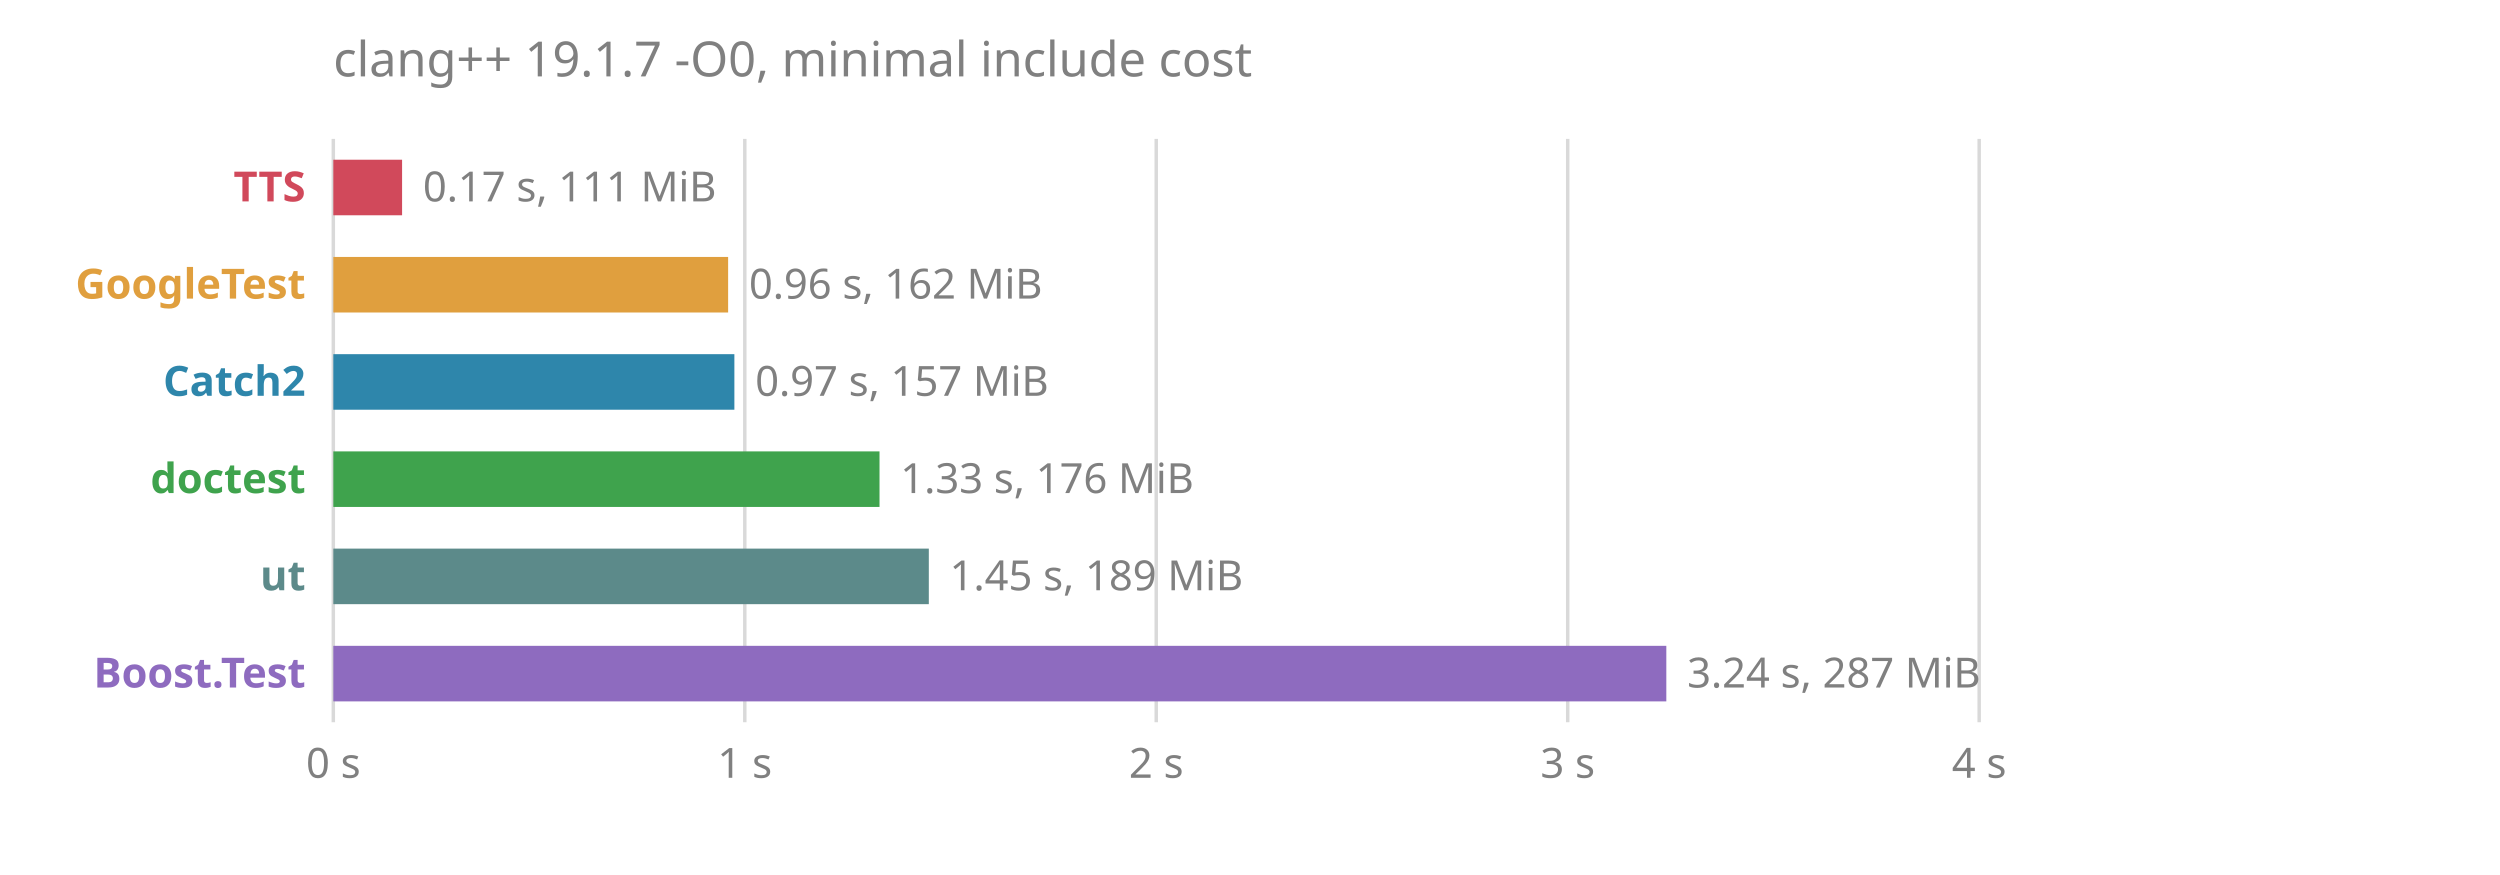
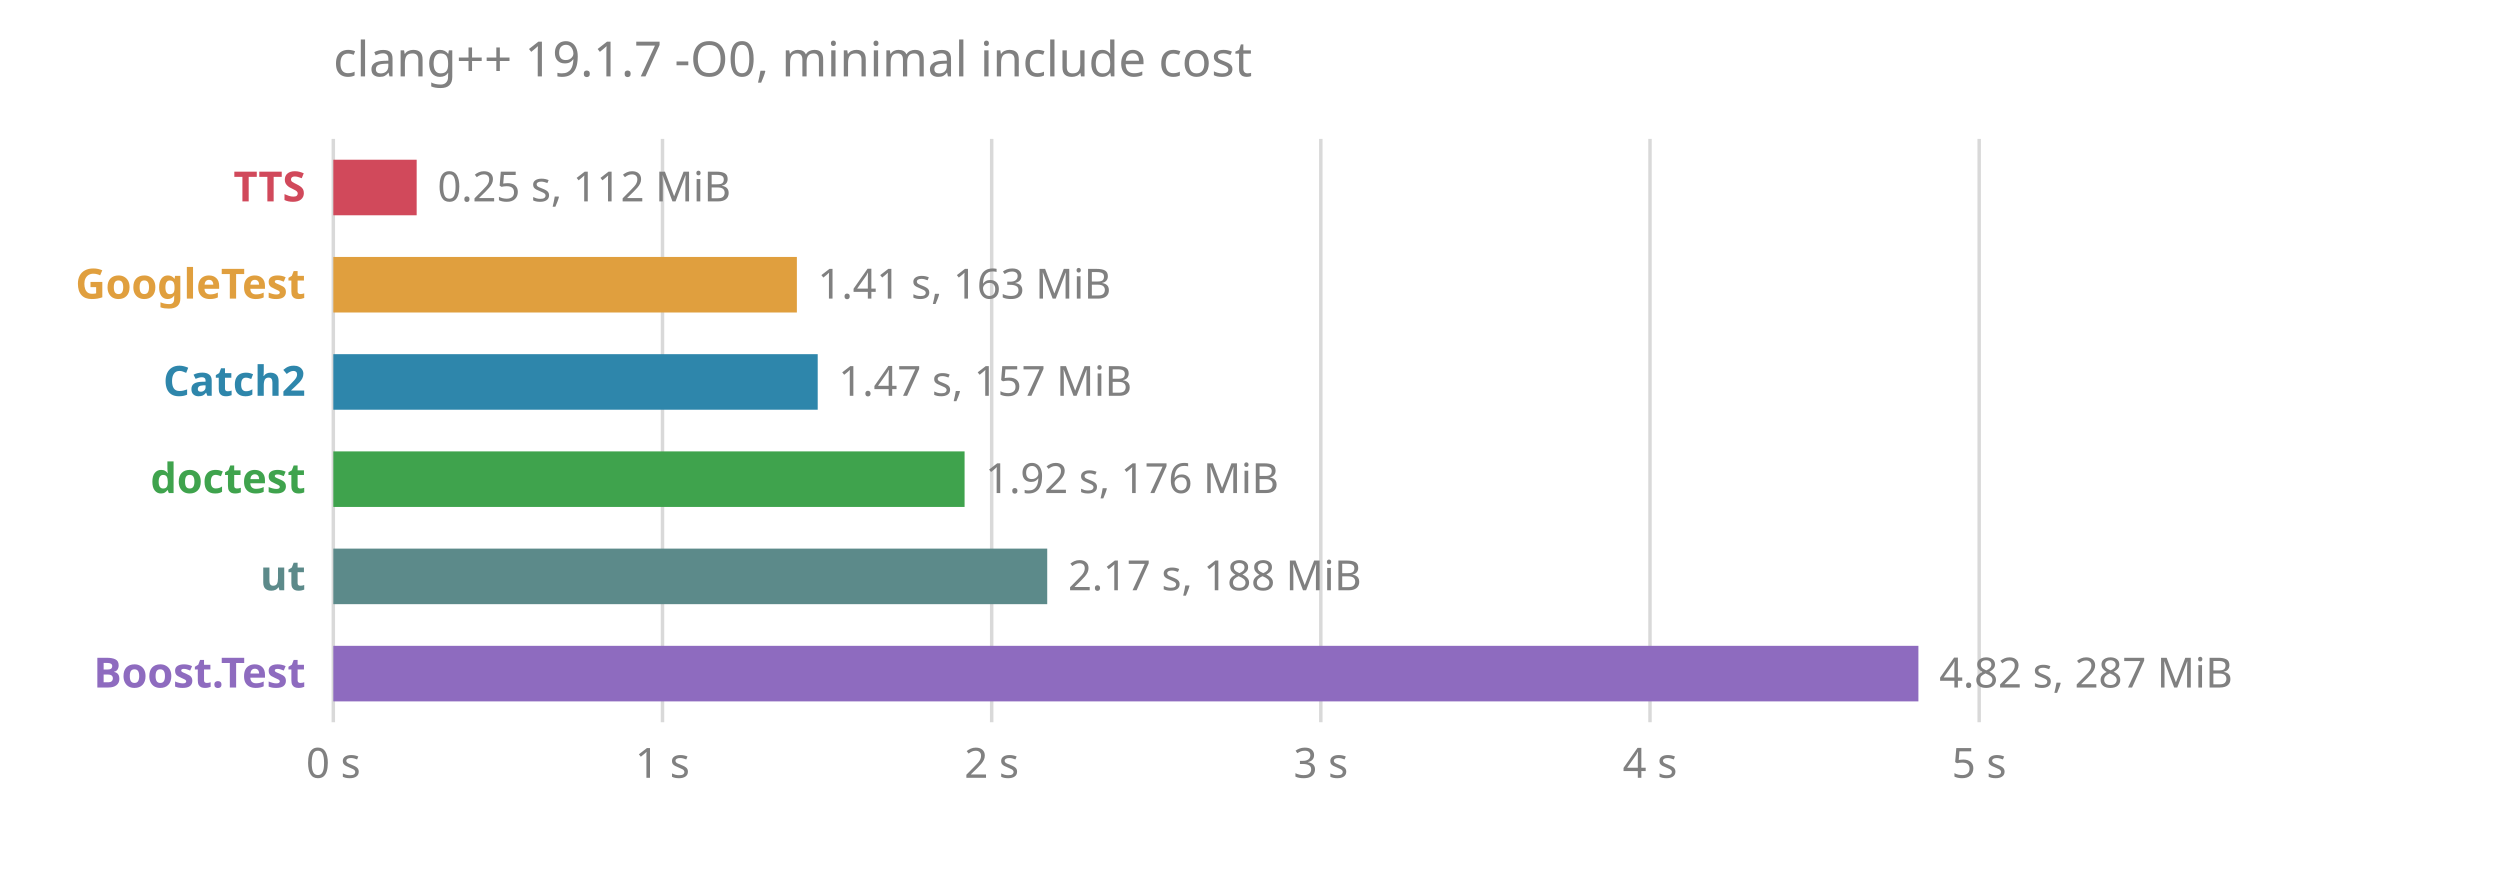
<svg xmlns="http://www.w3.org/2000/svg" viewBox="0 0 720 252" font-family="sans-serif" font-size="12">
  <text x="96" y="22" fill="#808080" font-size="14">clang++ 19.1.7 -O0, minimal include cost</text>
  <line x1="96.0" x2="96.0" y1="40" y2="208" stroke="#808080" stroke-opacity="0.3" />
  <text x="96.0" y="224" fill="#808080" text-anchor="middle">0 s</text>
-   <line x1="214.5" x2="214.5" y1="40" y2="208" stroke="#808080" stroke-opacity="0.3" />
-   <text x="214.5" y="224" fill="#808080" text-anchor="middle">1 s</text>
-   <line x1="333.0" x2="333.0" y1="40" y2="208" stroke="#808080" stroke-opacity="0.3" />
-   <text x="333.0" y="224" fill="#808080" text-anchor="middle">2 s</text>
-   <line x1="451.5" x2="451.5" y1="40" y2="208" stroke="#808080" stroke-opacity="0.3" />
-   <text x="451.5" y="224" fill="#808080" text-anchor="middle">3 s</text>
+   <line x1="190.8" x2="190.8" y1="40" y2="208" stroke="#808080" stroke-opacity="0.3" />
+   <text x="190.8" y="224" fill="#808080" text-anchor="middle">1 s</text>
+   <line x1="285.6" x2="285.6" y1="40" y2="208" stroke="#808080" stroke-opacity="0.3" />
+   <text x="285.6" y="224" fill="#808080" text-anchor="middle">2 s</text>
+   <line x1="380.4" x2="380.4" y1="40" y2="208" stroke="#808080" stroke-opacity="0.3" />
+   <text x="380.4" y="224" fill="#808080" text-anchor="middle">3 s</text>
+   <line x1="475.2" x2="475.2" y1="40" y2="208" stroke="#808080" stroke-opacity="0.3" />
+   <text x="475.2" y="224" fill="#808080" text-anchor="middle">4 s</text>
  <line x1="570.0" x2="570.0" y1="40" y2="208" stroke="#808080" stroke-opacity="0.3" />
-   <text x="570.0" y="224" fill="#808080" text-anchor="middle">4 s</text>
+   <text x="570.0" y="224" fill="#808080" text-anchor="middle">5 s</text>
  <text x="88" y="58" fill="#d1495b" font-weight="bold" text-anchor="end">TTS</text>
-   <rect x="96" y="46" width="19.8" height="16" fill="#d1495b" />
-   <text x="121.8" y="58" fill="#808080">0.17 s, 111 MiB</text>
+   <rect x="96" y="46" width="24.0" height="16" fill="#d1495b" />
+   <text x="126.0" y="58" fill="#808080">0.25 s, 112 MiB</text>
  <text x="88" y="86" fill="#e09f3e" font-weight="bold" text-anchor="end">GoogleTest</text>
-   <rect x="96" y="74" width="113.7" height="16" fill="#e09f3e" />
-   <text x="215.7" y="86" fill="#808080">0.96 s, 162 MiB</text>
+   <rect x="96" y="74" width="133.5" height="16" fill="#e09f3e" />
+   <text x="235.5" y="86" fill="#808080">1.41 s, 163 MiB</text>
  <text x="88" y="114" fill="#2e86ab" font-weight="bold" text-anchor="end">Catch2</text>
-   <rect x="96" y="102" width="115.5" height="16" fill="#2e86ab" />
-   <text x="217.5" y="114" fill="#808080">0.97 s, 157 MiB</text>
+   <rect x="96" y="102" width="139.5" height="16" fill="#2e86ab" />
+   <text x="241.5" y="114" fill="#808080">1.47 s, 157 MiB</text>
  <text x="88" y="142" fill="#3fa34d" font-weight="bold" text-anchor="end">doctest</text>
-   <rect x="96" y="130" width="157.3" height="16" fill="#3fa34d" />
-   <text x="259.3" y="142" fill="#808080">1.33 s, 176 MiB</text>
+   <rect x="96" y="130" width="181.8" height="16" fill="#3fa34d" />
+   <text x="283.8" y="142" fill="#808080">1.92 s, 176 MiB</text>
  <text x="88" y="170" fill="#5c8a8a" font-weight="bold" text-anchor="end">ut</text>
-   <rect x="96" y="158" width="171.5" height="16" fill="#5c8a8a" />
-   <text x="273.5" y="170" fill="#808080">1.45 s, 189 MiB</text>
+   <rect x="96" y="158" width="205.6" height="16" fill="#5c8a8a" />
+   <text x="307.6" y="170" fill="#808080">2.17 s, 188 MiB</text>
  <text x="88" y="198" fill="#8e6bbf" font-weight="bold" text-anchor="end">Boost.Test</text>
-   <rect x="96" y="186" width="383.9" height="16" fill="#8e6bbf" />
-   <text x="485.9" y="198" fill="#808080">3.24 s, 287 MiB</text>
+   <rect x="96" y="186" width="456.5" height="16" fill="#8e6bbf" />
+   <text x="558.5" y="198" fill="#808080">4.82 s, 287 MiB</text>
</svg>
